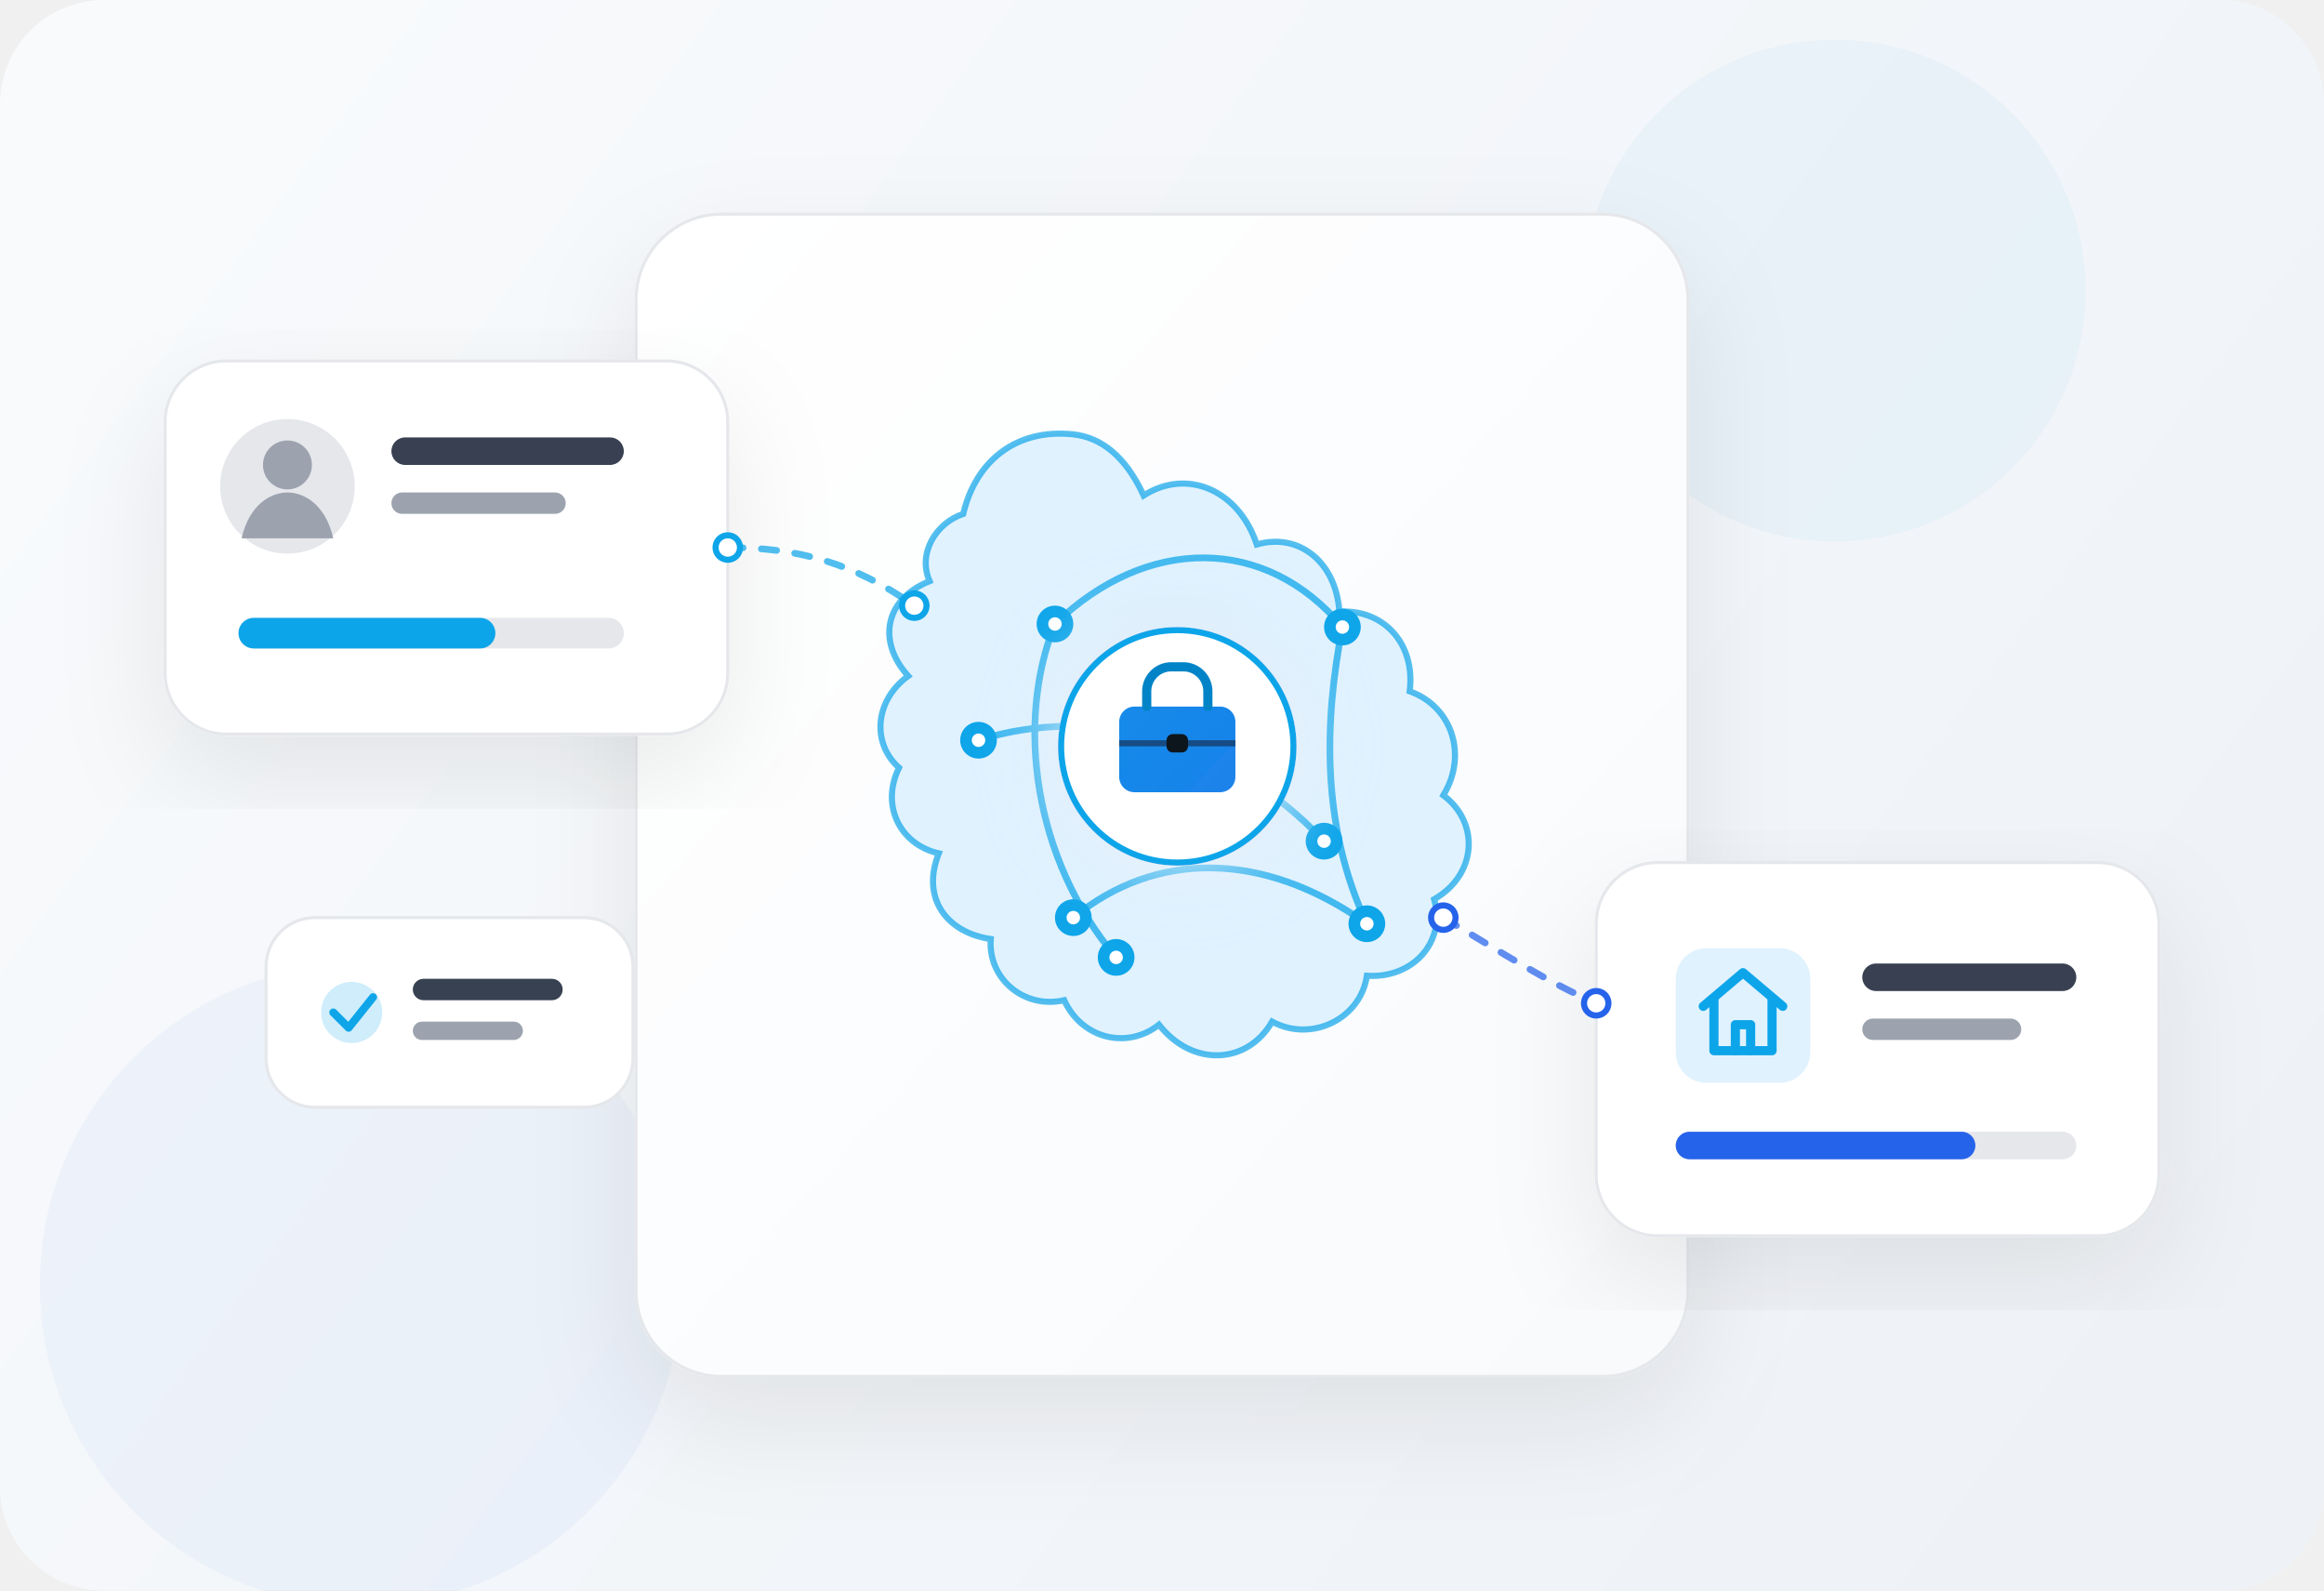
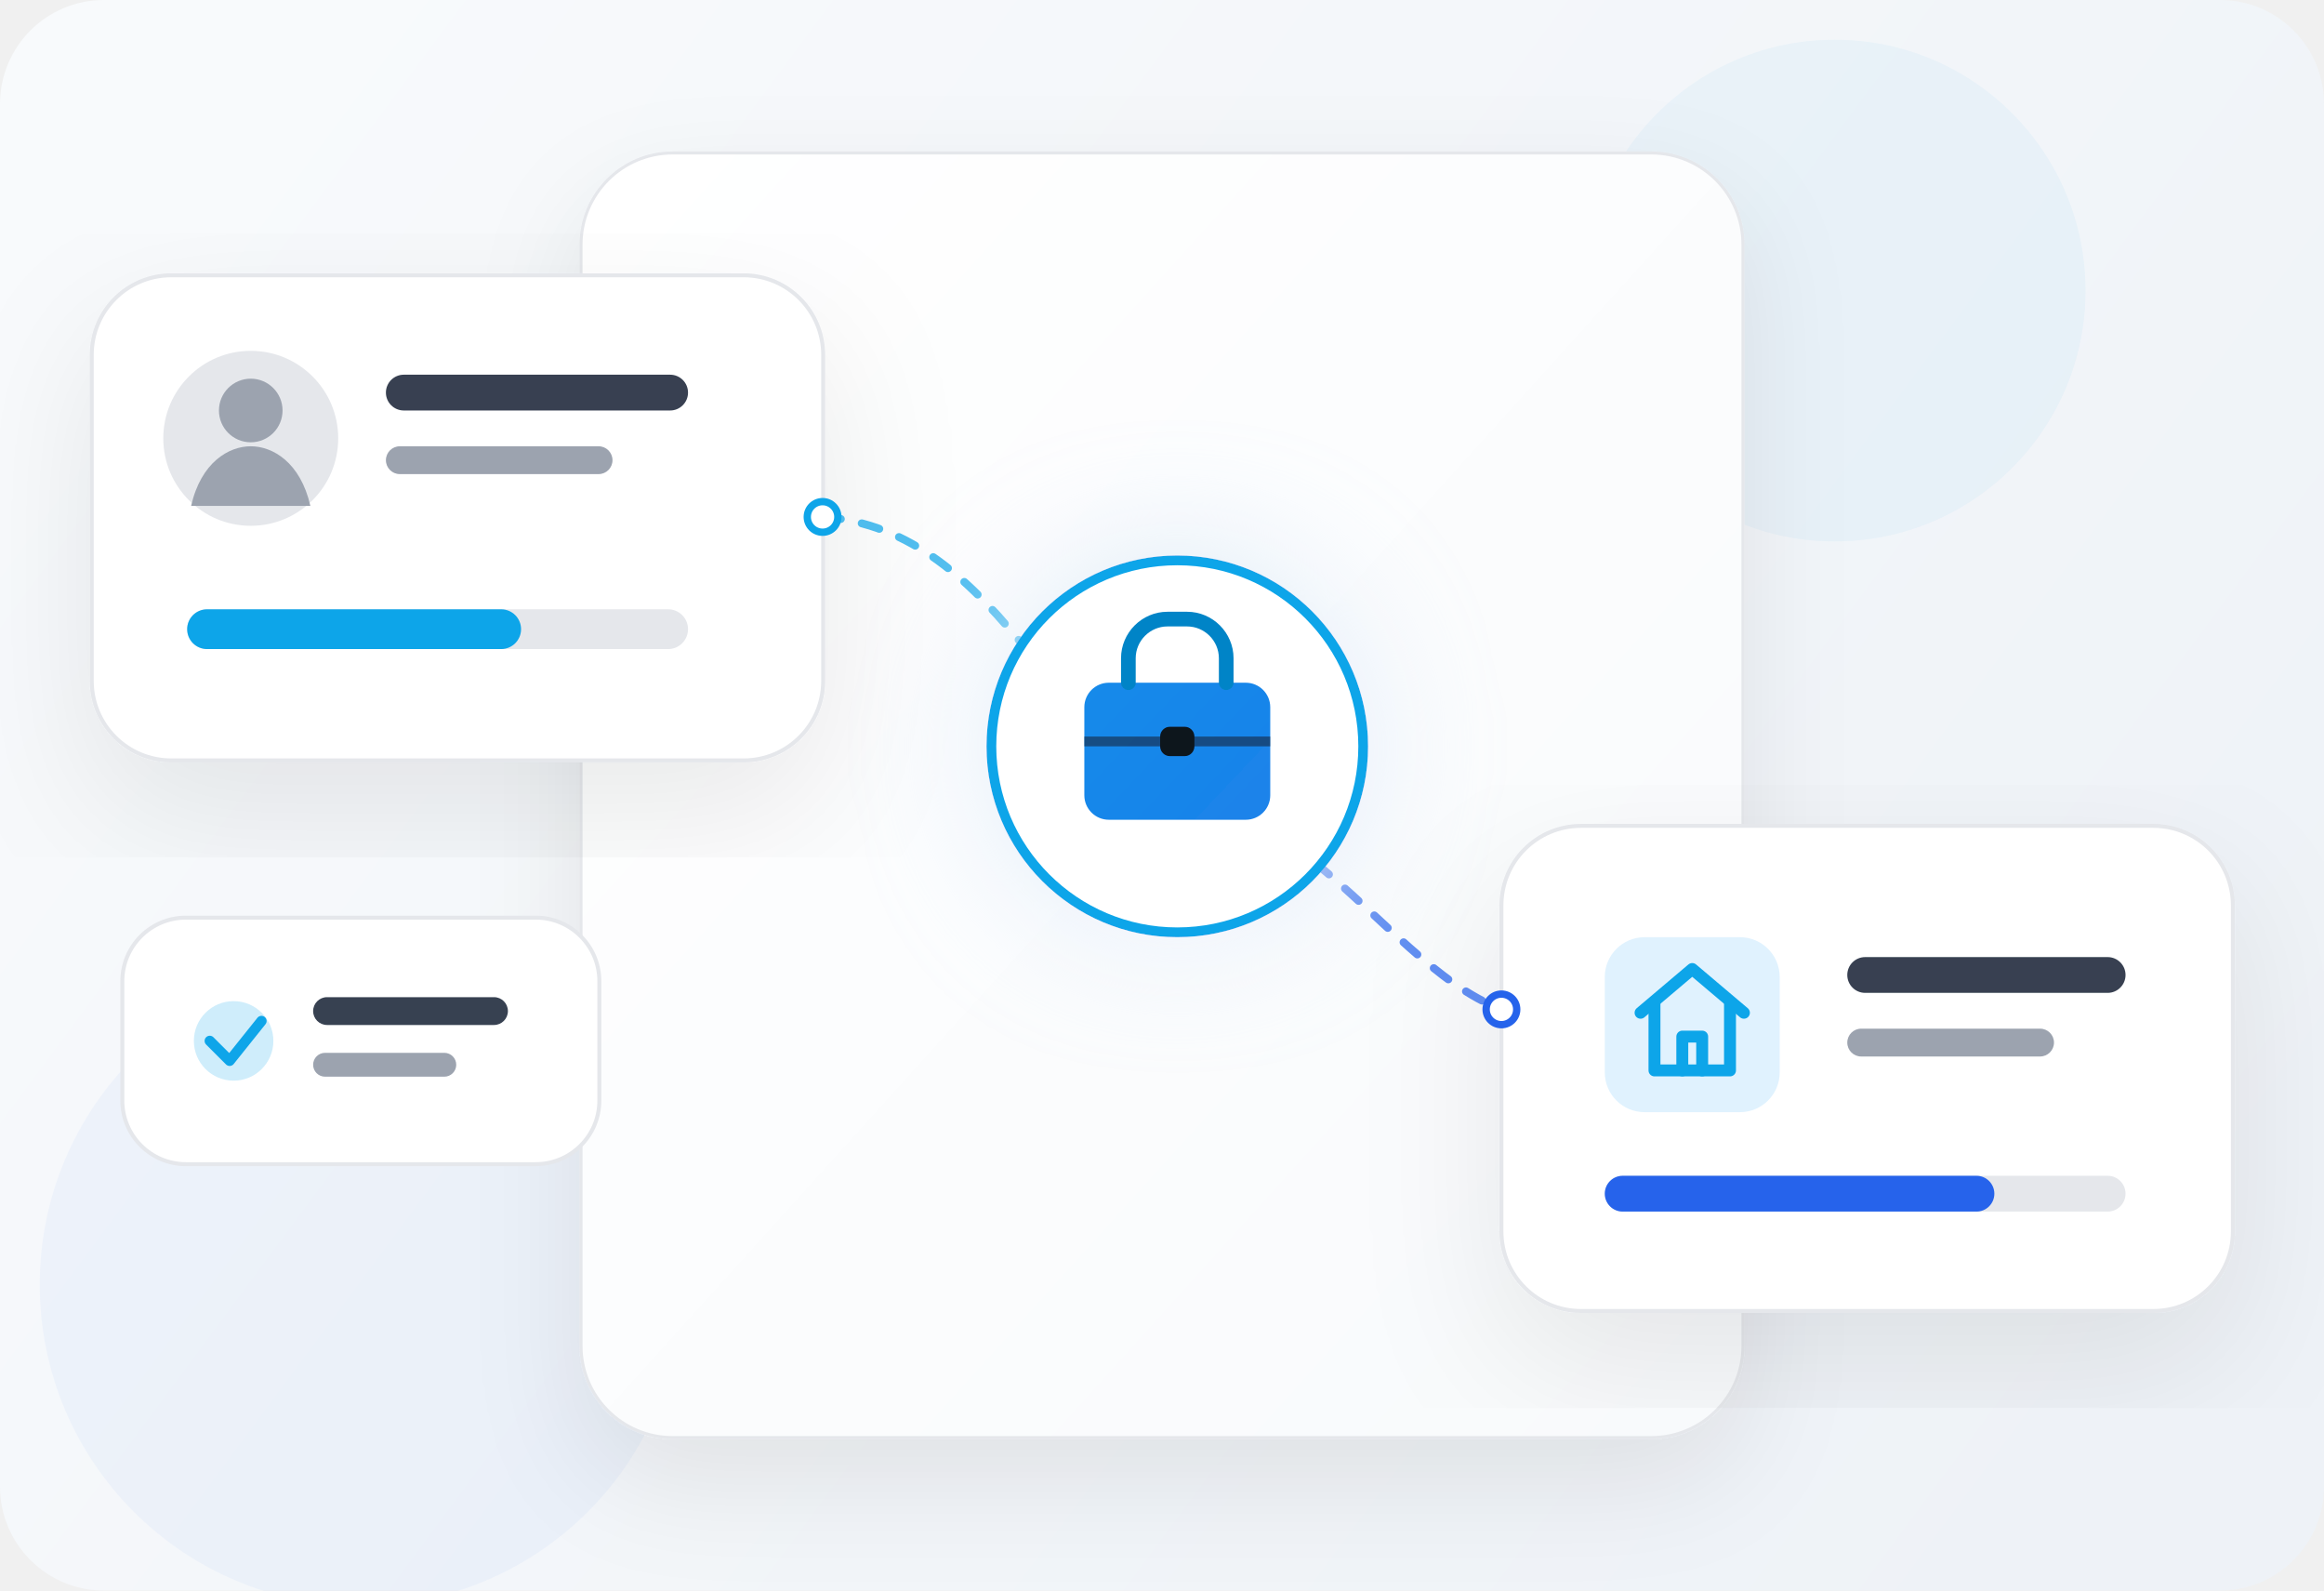
<svg xmlns="http://www.w3.org/2000/svg" width="760" height="520" viewBox="0 0 760 520" fill="none">
  <defs>
    <linearGradient id="bg" x1="70" y1="30" x2="690" y2="490" gradientUnits="userSpaceOnUse">
      <stop stop-color="#F8FAFC" />
      <stop offset="1" stop-color="#EEF2F7" />
    </linearGradient>
    <linearGradient id="accent" x1="250" y1="125" x2="530" y2="390" gradientUnits="userSpaceOnUse">
      <stop stop-color="#0EA5E9" />
      <stop offset="1" stop-color="#2563EB" />
    </linearGradient>
    <linearGradient id="card" x1="0" y1="0" x2="1" y2="1">
      <stop stop-color="#FFFFFF" />
      <stop offset="1" stop-color="#F8FAFC" />
    </linearGradient>
    <filter id="shadow" x="-20%" y="-20%" width="140%" height="140%">
      <feDropShadow dx="0" dy="14" stdDeviation="18" flood-color="#0F172A" flood-opacity=".08" />
    </filter>
    <filter id="glow" x="-80%" y="-80%" width="260%" height="260%">
      <feGaussianBlur stdDeviation="12" result="blur" />
      <feMerge>
        <feMergeNode in="blur" />
        <feMergeNode in="SourceGraphic" />
      </feMerge>
    </filter>
  </defs>
  <style>
    @media (prefers-reduced-motion: no-preference) {
      .vv-lock-glow { animation: vv-glow 3s ease-in-out infinite; transform-box: fill-box; transform-origin: center; }
      @keyframes vv-glow {
        0%, 100% { transform: scale(1); opacity: 1; }
        50% { transform: scale(1.07); opacity: .85; }
      }
- 
-       .vv-node { animation: vv-node-pulse 2.4s ease-in-out infinite; }
-       @keyframes vv-node-pulse {
-         0%, 100% { opacity: .45; }
-         50% { opacity: 1; }
-       }
-       .vv-node:nth-child(1) { animation-delay: 0s; }
-       .vv-node:nth-child(2) { animation-delay: .25s; }
-       .vv-node:nth-child(3) { animation-delay: .5s; }
-       .vv-node:nth-child(4) { animation-delay: .75s; }
-       .vv-node:nth-child(5) { animation-delay: 1s; }
-       .vv-node:nth-child(6) { animation-delay: 1.25s; }
-       .vv-node:nth-child(7) { animation-delay: 1.5s; }

      .vv-float-a, .vv-float-b { animation: vv-float 5s ease-in-out infinite; }
      .vv-float-b { animation-delay: 1.6s; }
      @keyframes vv-float {
        0%, 100% { transform: translateY(0); }
        50% { transform: translateY(-8px); }
      }

      /* Цей блок уже має статичний transform="translate(87 300)" —
         анімація transform НЕ додається до нього, а замінює його повністю,
         тож базовий зсув треба "запекти" прямо в keyframes, інакше блок
         стрибає у (0,0). */
      .vv-float-c { animation: vv-float-c 5s ease-in-out infinite; animation-delay: .8s; }
      @keyframes vv-float-c {
        0%, 100% { transform: translate(87px, 300px); }
        50% { transform: translate(87px, 292px); }
      }

      .vv-dash { animation: vv-dash 2.5s linear infinite; }
      @keyframes vv-dash {
        to { stroke-dashoffset: -22; }
      }

      .vv-bar-a { animation: vv-bar-fill-a 3.2s ease-in-out infinite; }
      @keyframes vv-bar-fill-a {
        0% { width: 0px; }
        70%, 100% { width: 126px; }
      }
      .vv-bar-b { animation: vv-bar-fill-b 3.2s ease-in-out infinite; animation-delay: .4s; }
      @keyframes vv-bar-fill-b {
        0% { width: 0px; }
        70%, 100% { width: 131px; }
      }
    }
  </style>
  <rect width="760" height="520" rx="34" fill="url(#bg)" />
  <circle cx="600" cy="95" r="82" fill="#0EA5E9" opacity=".05" />
  <circle cx="118" cy="420" r="105" fill="#2563EB" opacity=".04" />
  <g filter="url(#shadow)">
-     <rect x="208" y="70" width="344" height="380" rx="28" fill="url(#card)" stroke="#E5E7EB" />
+     <rect x="190" y="50" width="380" height="420" rx="30" fill="url(#card)" stroke="#E5E7EB" />
  </g>
-   <path d="M351 142 C332 140 319 151 315 168 C306 171 300 181 304 190 C289 196 287 210 297 221 C286 229 285 243 294 251 C288 263 294 276 307 279 C301 294 310 305 324 307 C323 320 335 330 348 327 C354 340 369 343 379 335 C390 349 408 348 416 334 C429 341 445 333 447 319 C462 320 473 308 469 294 C483 286 484 269 472 260 C480 247 475 231 461 226 C463 210 452 199 438 200 C437 184 425 174 411 178 C405 160 388 153 374 162 C368 149 360 143 351 142Z" fill="#E0F2FE" stroke="#0EA5E9" stroke-opacity=".7" stroke-width="2" />
-   <g stroke="#0EA5E9" stroke-width="2.2" stroke-linecap="round" opacity=".75">
-     <path d="M345 204 C375 175 414 175 439 205" />
-     <path d="M320 242 C358 230 402 242 433 275" />
-     <path d="M351 300 C378 278 413 278 447 302" />
-     <path d="M345 204 C332 236 338 281 365 313" />
-     <path d="M439 205 C433 236 432 270 447 302" />
+   <g transform="translate(30 90) scale(1.3) translate(-54 -118)">
+     <g filter="url(#shadow)" class="vv-float-a">
+       <rect x="54" y="118" width="184" height="122" rx="20" fill="#FFFFFF" stroke="#E5E7EB" />
+       <circle cx="94" cy="159" r="22" fill="#E5E7EB" />
+       <circle cx="94" cy="152" r="8" fill="#9CA3AF" />
+       <path d="M79 176C81.5 165 88.5 161 94 161C99.5 161 106.5 165 109 176" fill="#9CA3AF" />
+       <rect x="128" y="143" width="76" height="9" rx="4.5" fill="#374151" />
+       <rect x="128" y="161" width="57" height="7" rx="3.5" fill="#9CA3AF" />
+       <rect x="78" y="202" width="126" height="10" rx="5" fill="#E5E7EB" />
+       <rect class="vv-bar-a" x="78" y="202" width="84" height="10" rx="5" fill="#0EA5E9" />
+     </g>
  </g>
-   <g fill="#0EA5E9">
-     <circle class="vv-node" cx="345" cy="204" r="6" />
-     <circle class="vv-node" cx="439" cy="205" r="6" />
-     <circle class="vv-node" cx="320" cy="242" r="6" />
-     <circle class="vv-node" cx="433" cy="275" r="6" />
-     <circle class="vv-node" cx="351" cy="300" r="6" />
-     <circle class="vv-node" cx="447" cy="302" r="6" />
-     <circle class="vv-node" cx="365" cy="313" r="6" />
-   </g>
-   <g fill="#FFFFFF">
-     <circle class="vv-node" cx="345" cy="204" r="2.2" />
-     <circle class="vv-node" cx="439" cy="205" r="2.2" />
-     <circle class="vv-node" cx="320" cy="242" r="2.2" />
-     <circle class="vv-node" cx="433" cy="275" r="2.2" />
-     <circle class="vv-node" cx="351" cy="300" r="2.2" />
-     <circle class="vv-node" cx="447" cy="302" r="2.2" />
-     <circle class="vv-node" cx="365" cy="313" r="2.2" />
-   </g>
-   <g filter="url(#glow)" class="vv-lock-glow">
-     <circle cx="385" cy="244" r="38" fill="#FFFFFF" stroke="#0EA5E9" stroke-width="2" />
-     <rect x="366" y="231" width="38" height="28" rx="5" fill="url(#accent)" />
-     <path d="M375 231V226C375 221.6 378.6 218 383 218H387C391.4 218 395 221.6 395 226V231" stroke="#0284C7" stroke-width="3" stroke-linecap="round" />
-     <path d="M366 243H404" stroke="#0B121C" stroke-width="2" opacity=".5" />
-     <rect x="381.5" y="240" width="7" height="6" rx="2" fill="#0B121C" />
-   </g>
-   <g filter="url(#shadow)" class="vv-float-a">
-     <rect x="54" y="118" width="184" height="122" rx="20" fill="#FFFFFF" stroke="#E5E7EB" />
-     <circle cx="94" cy="159" r="22" fill="#E5E7EB" />
-     <circle cx="94" cy="152" r="8" fill="#9CA3AF" />
-     <path d="M79 176C81.5 165 88.5 161 94 161C99.5 161 106.5 165 109 176" fill="#9CA3AF" />
-     <rect x="128" y="143" width="76" height="9" rx="4.5" fill="#374151" />
-     <rect x="128" y="161" width="57" height="7" rx="3.5" fill="#9CA3AF" />
-     <rect x="78" y="202" width="126" height="10" rx="5" fill="#E5E7EB" />
-     <rect class="vv-bar-a" x="78" y="202" width="84" height="10" rx="5" fill="#0EA5E9" />
-   </g>
-   <g filter="url(#shadow)" class="vv-float-b">
-     <rect x="522" y="282" width="184" height="122" rx="20" fill="#FFFFFF" stroke="#E5E7EB" />
-     <rect x="548" y="310" width="44" height="44" rx="10" fill="#E0F2FE" />
-     <path d="M557 329L570 318L583 329" stroke="#0EA5E9" stroke-width="3" stroke-linecap="round" stroke-linejoin="round" />
-     <path d="M560.5 326.5V343.5H579.5V326.5" stroke="#0EA5E9" stroke-width="3" stroke-linecap="round" stroke-linejoin="round" />
-     <path d="M567.5 343.5V335H572.5V343.5" stroke="#0EA5E9" stroke-width="3" stroke-linecap="round" stroke-linejoin="round" />
-     <rect x="609" y="315" width="70" height="9" rx="4.5" fill="#374151" />
-     <rect x="609" y="333" width="52" height="7" rx="3.5" fill="#9CA3AF" />
-     <rect x="548" y="370" width="131" height="9" rx="4.5" fill="#E5E7EB" />
-     <rect class="vv-bar-b" x="548" y="370" width="98" height="9" rx="4.5" fill="#2563EB" />
+   <g transform="translate(491 270) scale(1.3) translate(-522 -282)">
+     <g filter="url(#shadow)" class="vv-float-b">
+       <rect x="522" y="282" width="184" height="122" rx="20" fill="#FFFFFF" stroke="#E5E7EB" />
+       <rect x="548" y="310" width="44" height="44" rx="10" fill="#E0F2FE" />
+       <path d="M557 329L570 318L583 329" stroke="#0EA5E9" stroke-width="3" stroke-linecap="round" stroke-linejoin="round" />
+       <path d="M560.5 326.5V343.5H579.5V326.5" stroke="#0EA5E9" stroke-width="3" stroke-linecap="round" stroke-linejoin="round" />
+       <path d="M567.5 343.5V335H572.5V343.5" stroke="#0EA5E9" stroke-width="3" stroke-linecap="round" stroke-linejoin="round" />
+       <rect x="609" y="315" width="70" height="9" rx="4.5" fill="#374151" />
+       <rect x="609" y="333" width="52" height="7" rx="3.5" fill="#9CA3AF" />
+       <rect x="548" y="370" width="131" height="9" rx="4.5" fill="#E5E7EB" />
+       <rect class="vv-bar-b" x="548" y="370" width="98" height="9" rx="4.5" fill="#2563EB" />
+     </g>
  </g>
  <g fill="none" stroke-linecap="round">
-     <path class="vv-dash" d="M238 179 C261 179 279 184 299 198" stroke="#0EA5E9" stroke-width="2.2" stroke-dasharray="5 6" opacity=".72" />
-     <circle cx="238" cy="179" r="4" fill="#FFFFFF" stroke="#0EA5E9" stroke-width="2" />
-     <circle cx="299" cy="198" r="4" fill="#FFFFFF" stroke="#0EA5E9" stroke-width="2" />
-     <path class="vv-dash" d="M472 300 C492 312 506 321 522 328" stroke="#2563EB" stroke-width="2.2" stroke-dasharray="5 6" opacity=".72" />
-     <circle cx="472" cy="300" r="4" fill="#FFFFFF" stroke="#2563EB" stroke-width="2" />
-     <circle cx="522" cy="328" r="4" fill="#FFFFFF" stroke="#2563EB" stroke-width="2" />
+     <path class="vv-dash" d="M269 169 C298 171 318 190 337 214" stroke="#0EA5E9" stroke-width="2.6" stroke-dasharray="6 7" opacity=".72" />
+     <circle cx="269" cy="169" r="5" fill="#FFFFFF" stroke="#0EA5E9" stroke-width="2.4" />
+     <path class="vv-dash" d="M430 282 C452 300 470 322 491 330" stroke="#2563EB" stroke-width="2.6" stroke-dasharray="6 7" opacity=".72" />
+     <circle cx="491" cy="330" r="5" fill="#FFFFFF" stroke="#2563EB" stroke-width="2.4" />
  </g>
-   <g transform="translate(87 300)" class="vv-float-c">
-     <rect width="120" height="62" rx="16" fill="#FFFFFF" stroke="#E5E7EB" />
-     <circle cx="28" cy="31" r="10" fill="#0EA5E9" opacity=".2" />
-     <path d="M22 31L27 36L35 26" stroke="#0EA5E9" stroke-width="2.6" stroke-linecap="round" stroke-linejoin="round" />
-     <rect x="48" y="20" width="49" height="7" rx="3.5" fill="#374151" />
-     <rect x="48" y="34" width="36" height="6" rx="3" fill="#9CA3AF" />
+   <g transform="translate(385 244) scale(1.6) translate(-385 -244)">
+     <g filter="url(#glow)" class="vv-lock-glow">
+       <circle cx="385" cy="244" r="38" fill="#FFFFFF" stroke="#0EA5E9" stroke-width="2" />
+       <rect x="366" y="231" width="38" height="28" rx="5" fill="url(#accent)" />
+       <path d="M375 231V226C375 221.6 378.6 218 383 218H387C391.4 218 395 221.6 395 226V231" stroke="#0284C7" stroke-width="3" stroke-linecap="round" />
+       <path d="M366 243H404" stroke="#0B121C" stroke-width="2" opacity=".5" />
+       <rect x="381.5" y="240" width="7" height="6" rx="2" fill="#0B121C" />
+     </g>
+   </g>
+   <g transform="translate(40 300) scale(1.3) translate(-87 -300)">
+     <g transform="translate(87 300)" class="vv-float-c">
+       <rect width="120" height="62" rx="16" fill="#FFFFFF" stroke="#E5E7EB" />
+       <circle cx="28" cy="31" r="10" fill="#0EA5E9" opacity=".2" />
+       <path d="M22 31L27 36L35 26" stroke="#0EA5E9" stroke-width="2.6" stroke-linecap="round" stroke-linejoin="round" />
+       <rect x="48" y="20" width="49" height="7" rx="3.5" fill="#374151" />
+       <rect x="48" y="34" width="36" height="6" rx="3" fill="#9CA3AF" />
+     </g>
  </g>
</svg>
